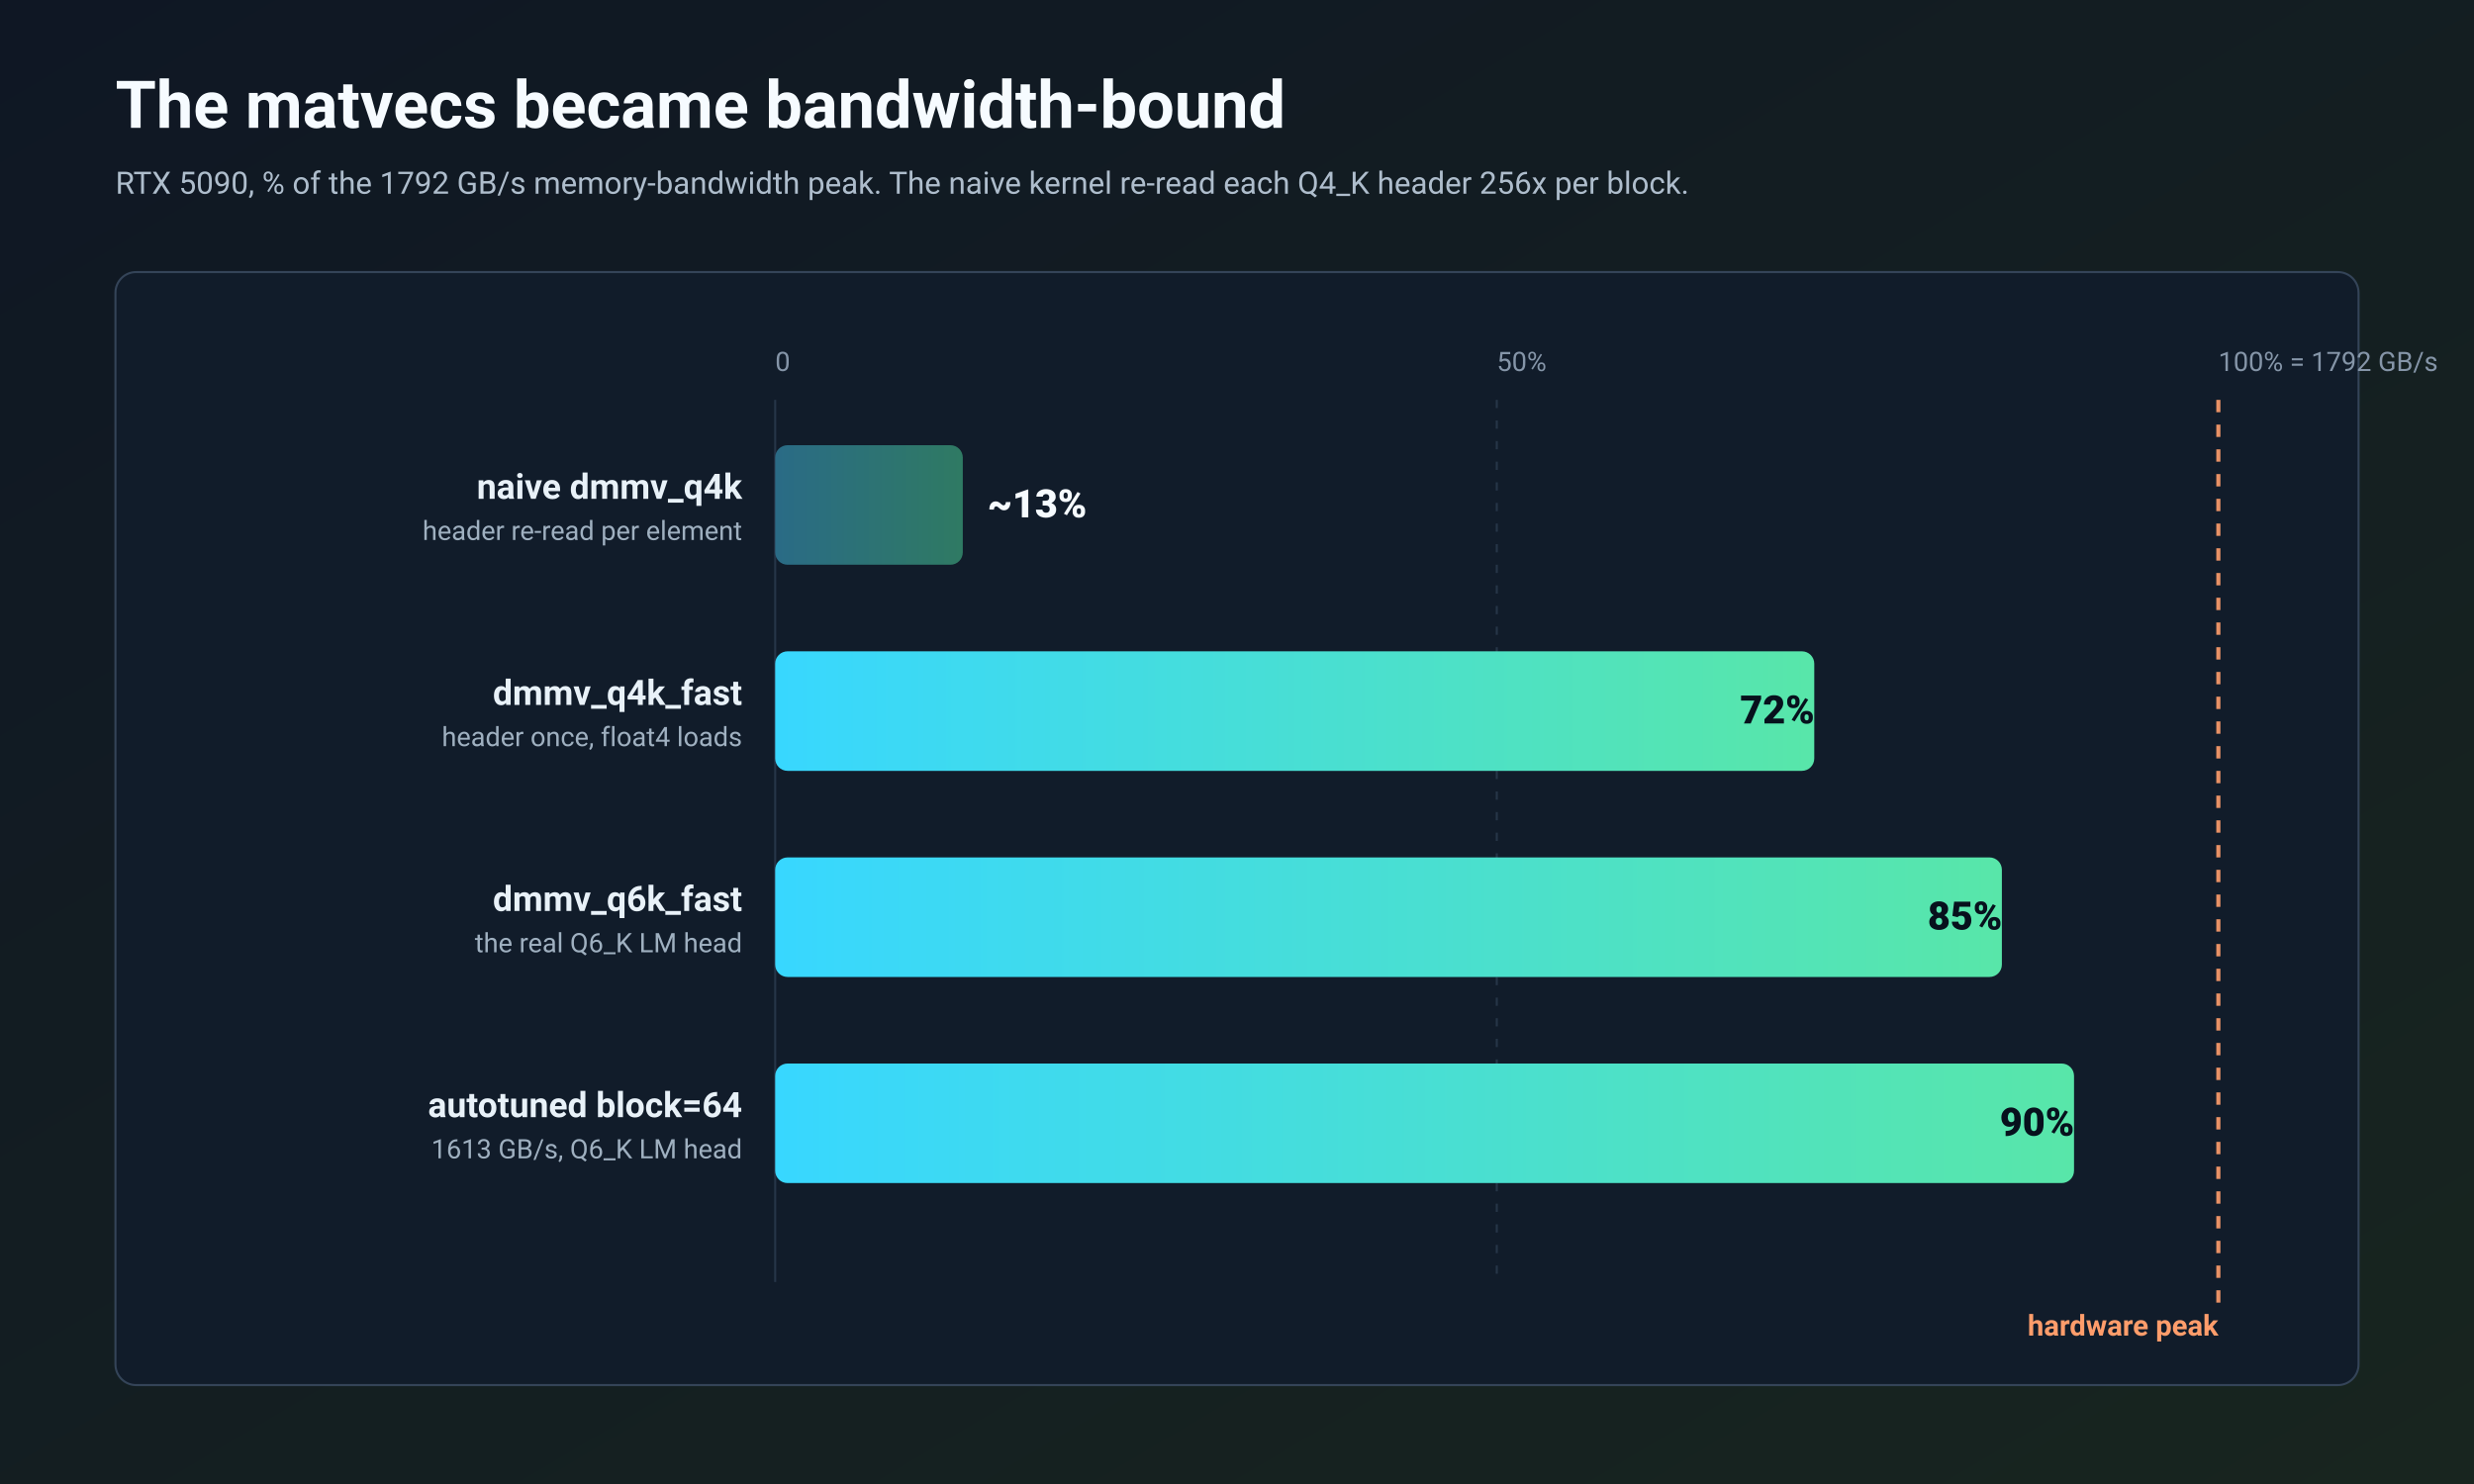
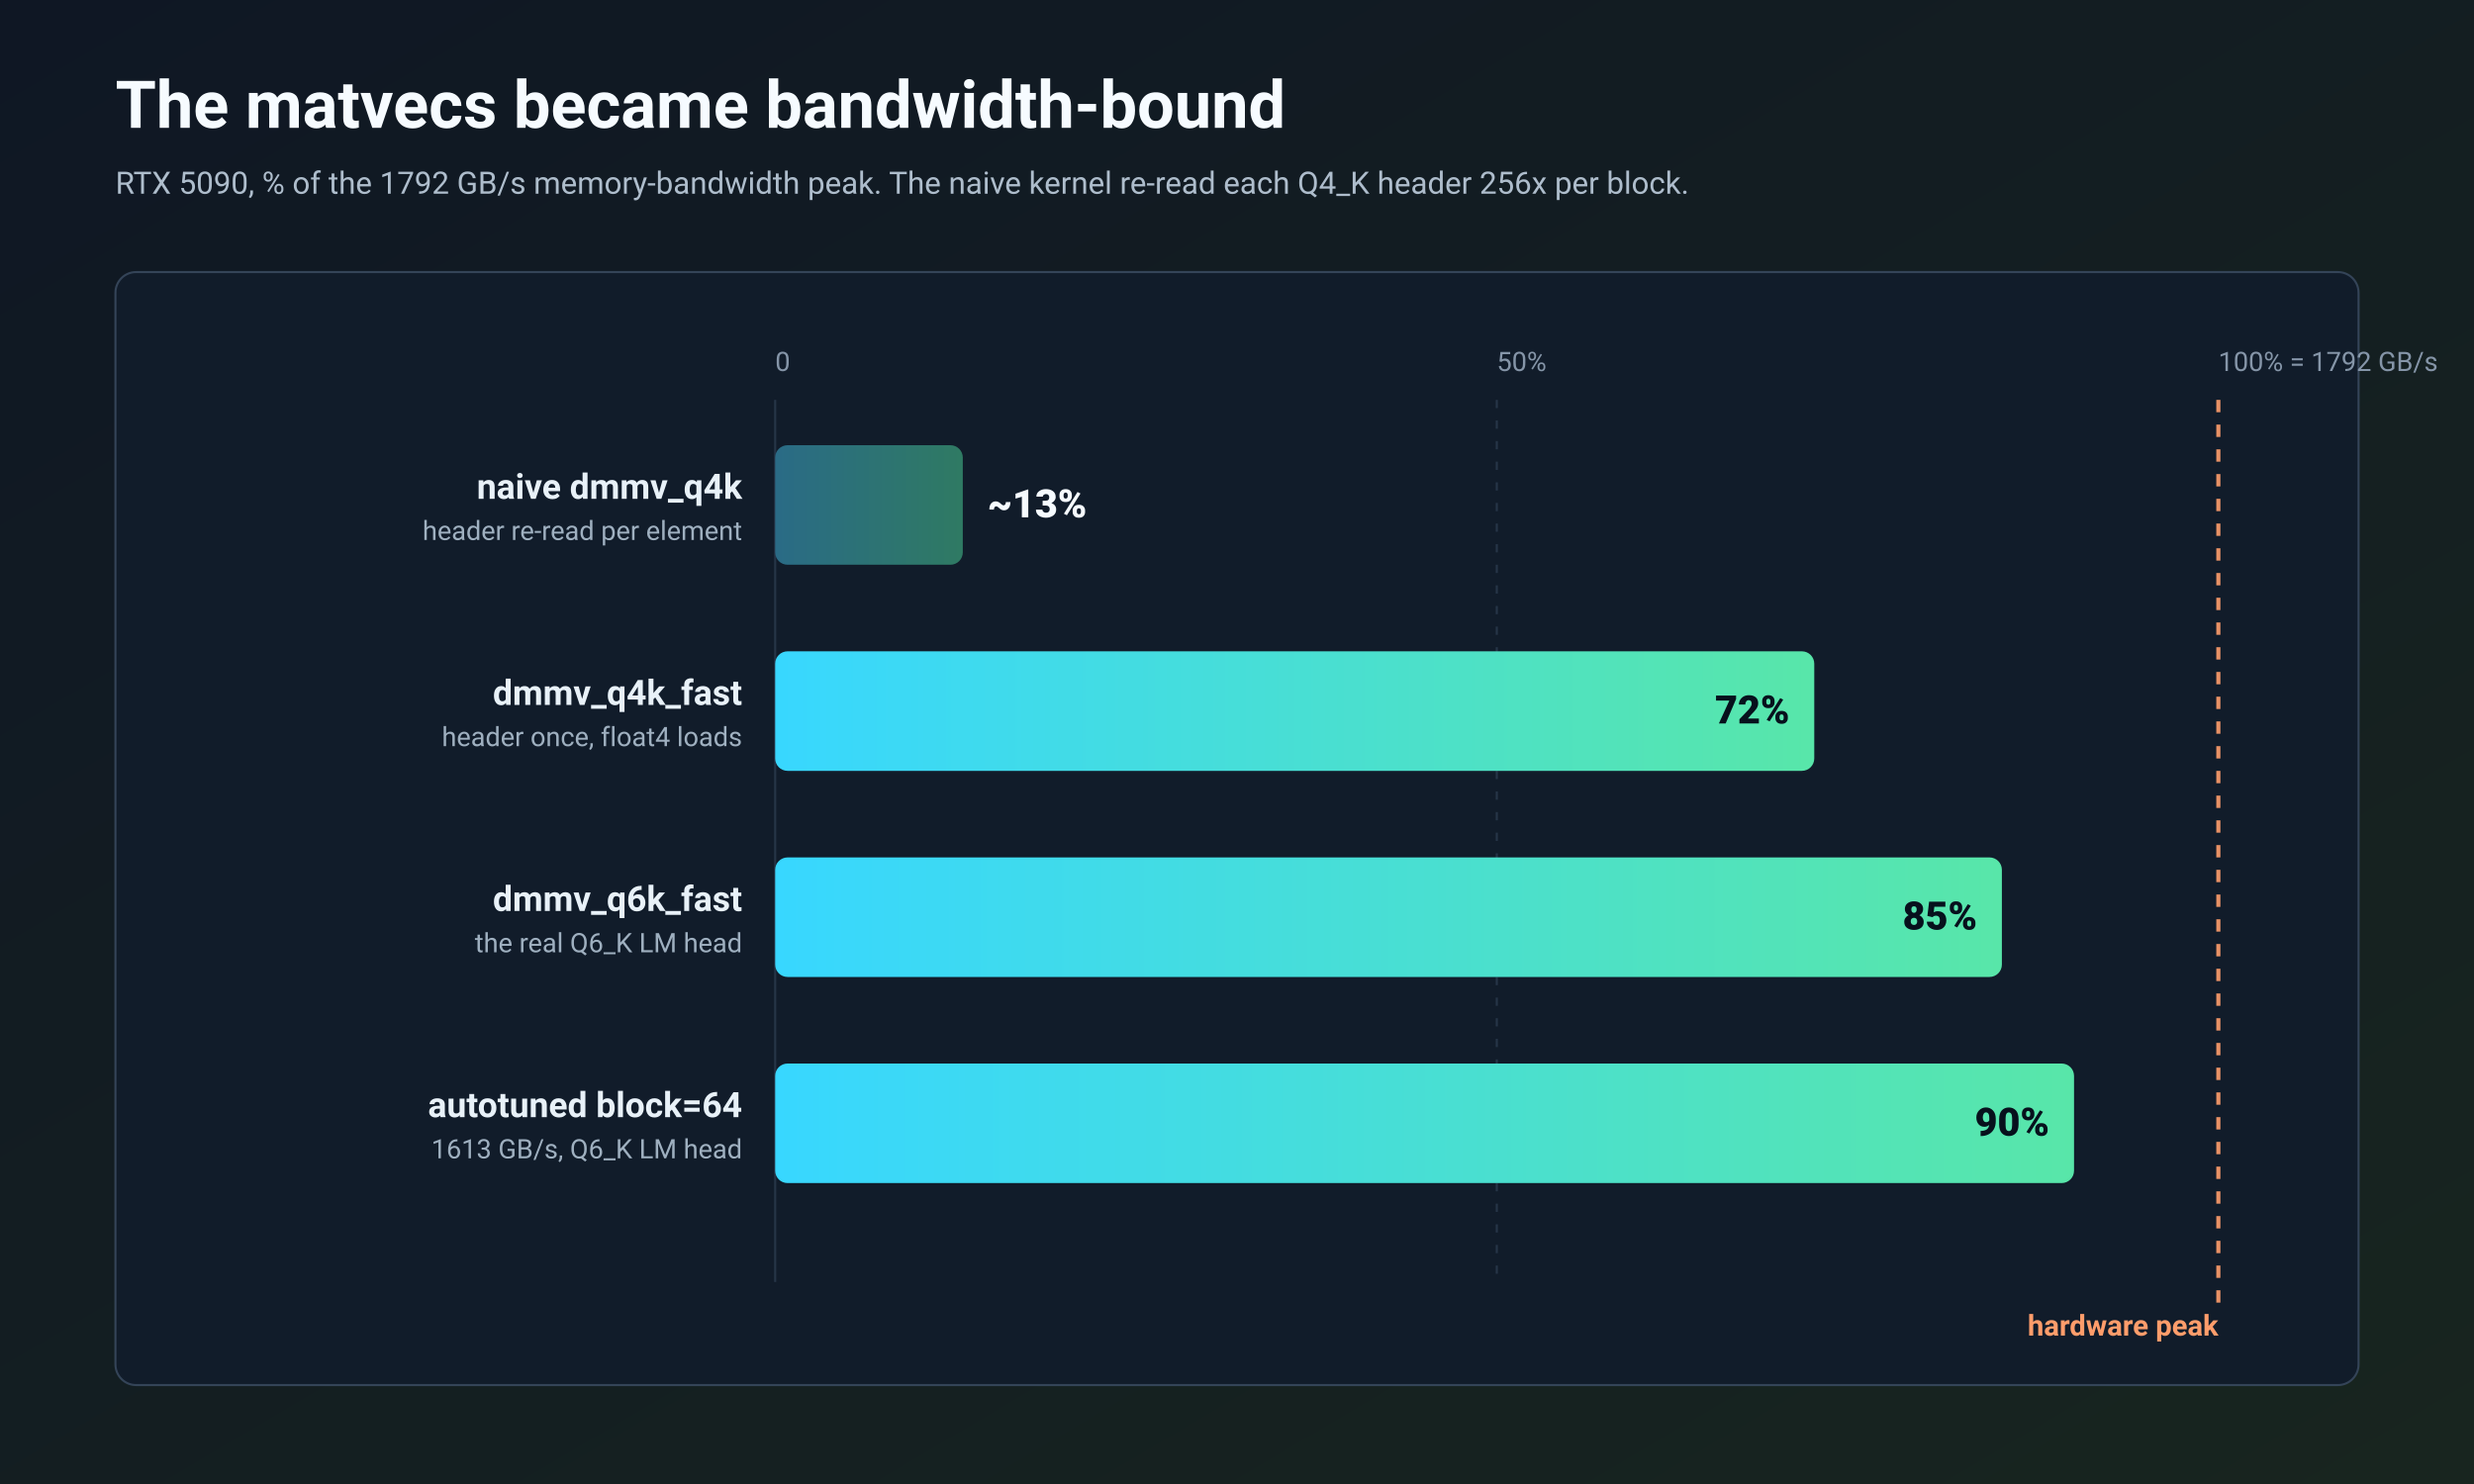
<svg xmlns="http://www.w3.org/2000/svg" viewBox="0 0 1200 720" font-family="ui-sans-serif, system-ui, -apple-system, Segoe UI, Roboto, Arial, sans-serif">
  <defs>
    <linearGradient id="bg" x1="0" y1="0" x2="1" y2="1">
      <stop offset="0" stop-color="#0f1724" />
      <stop offset="1" stop-color="#18251f" />
    </linearGradient>
    <linearGradient id="zinc" x1="0" y1="0" x2="1" y2="0">
      <stop offset="0" stop-color="#38d7ff" />
      <stop offset="1" stop-color="#58e6a9" />
    </linearGradient>
    <linearGradient id="zincmute" x1="0" y1="0" x2="1" y2="0">
      <stop offset="0" stop-color="#2a6b86" />
      <stop offset="1" stop-color="#2f7a63" />
    </linearGradient>
    <style>
      .title { fill: #f6fbff; font-size: 32px; font-weight: 780; }
      .subtitle { fill: #aebdcc; font-size: 15px; }
      .axis { fill: #8595a8; font-size: 13px; }
      .label { fill: #e8f1f8; font-size: 17px; font-weight: 720; }
      .sub { fill: #9fb0c0; font-size: 13px; }
      .value { fill: #07111d; font-size: 19px; font-weight: 820; }
      .valueOut { fill: #f6fbff; font-size: 19px; font-weight: 820; }
      .peak { fill: #ff9d6b; font-size: 14px; font-weight: 760; }
    </style>
  </defs>
  <rect width="1200" height="720" fill="url(#bg)" />
  <text x="56" y="62" class="title">The matvecs became bandwidth-bound</text>
  <text x="56" y="94" class="subtitle">RTX 5090, % of the 1792 GB/s memory-bandwidth peak. The naive kernel re-read each Q4_K header 256x per block.</text>
  <g transform="translate(56,132)">
    <rect width="1088" height="540" rx="10" fill="#111c2a" stroke="#344458" />
    <g transform="translate(320,70)">
      <text x="0" y="-22" class="axis">0</text>
      <text x="350" y="-22" class="axis">50%</text>
      <text x="700" y="-22" class="axis">100% = 1792 GB/s</text>
      <line x1="0" y1="-8" x2="0" y2="420" stroke="#263548" />
      <line x1="350" y1="-8" x2="350" y2="420" stroke="#263548" stroke-dasharray="4 6" />
      <line x1="700" y1="-8" x2="700" y2="430" stroke="#ff9d6b" stroke-width="2" stroke-dasharray="6 6" opacity="0.9" />
      <text x="700" y="446" text-anchor="end" class="peak">hardware peak</text>
      <rect x="0" y="14" width="91" height="58" rx="6" fill="url(#zincmute)" />
      <text x="103" y="49" class="valueOut">~13%</text>
      <text x="-16" y="40" text-anchor="end" class="label">naive dmmv_q4k</text>
      <text x="-16" y="60" text-anchor="end" class="sub">header re-read per element</text>
      <rect x="0" y="114" width="504" height="58" rx="6" fill="url(#zinc)" />
-       <text x="468" y="149" class="value">72%</text>
+       <text x="492" y="149" text-anchor="end" class="value">72%</text>
      <text x="-16" y="140" text-anchor="end" class="label">dmmv_q4k_fast</text>
      <text x="-16" y="160" text-anchor="end" class="sub">header once, float4 loads</text>
      <rect x="0" y="214" width="595" height="58" rx="6" fill="url(#zinc)" />
-       <text x="559" y="249" class="value">85%</text>
+       <text x="583" y="249" text-anchor="end" class="value">85%</text>
      <text x="-16" y="240" text-anchor="end" class="label">dmmv_q6k_fast</text>
      <text x="-16" y="260" text-anchor="end" class="sub">the real Q6_K LM head</text>
      <rect x="0" y="314" width="630" height="58" rx="6" fill="url(#zinc)" />
-       <text x="594" y="349" class="value">90%</text>
+       <text x="618" y="349" text-anchor="end" class="value">90%</text>
      <text x="-16" y="340" text-anchor="end" class="label">autotuned block=64</text>
      <text x="-16" y="360" text-anchor="end" class="sub">1613 GB/s, Q6_K LM head</text>
    </g>
  </g>
</svg>
